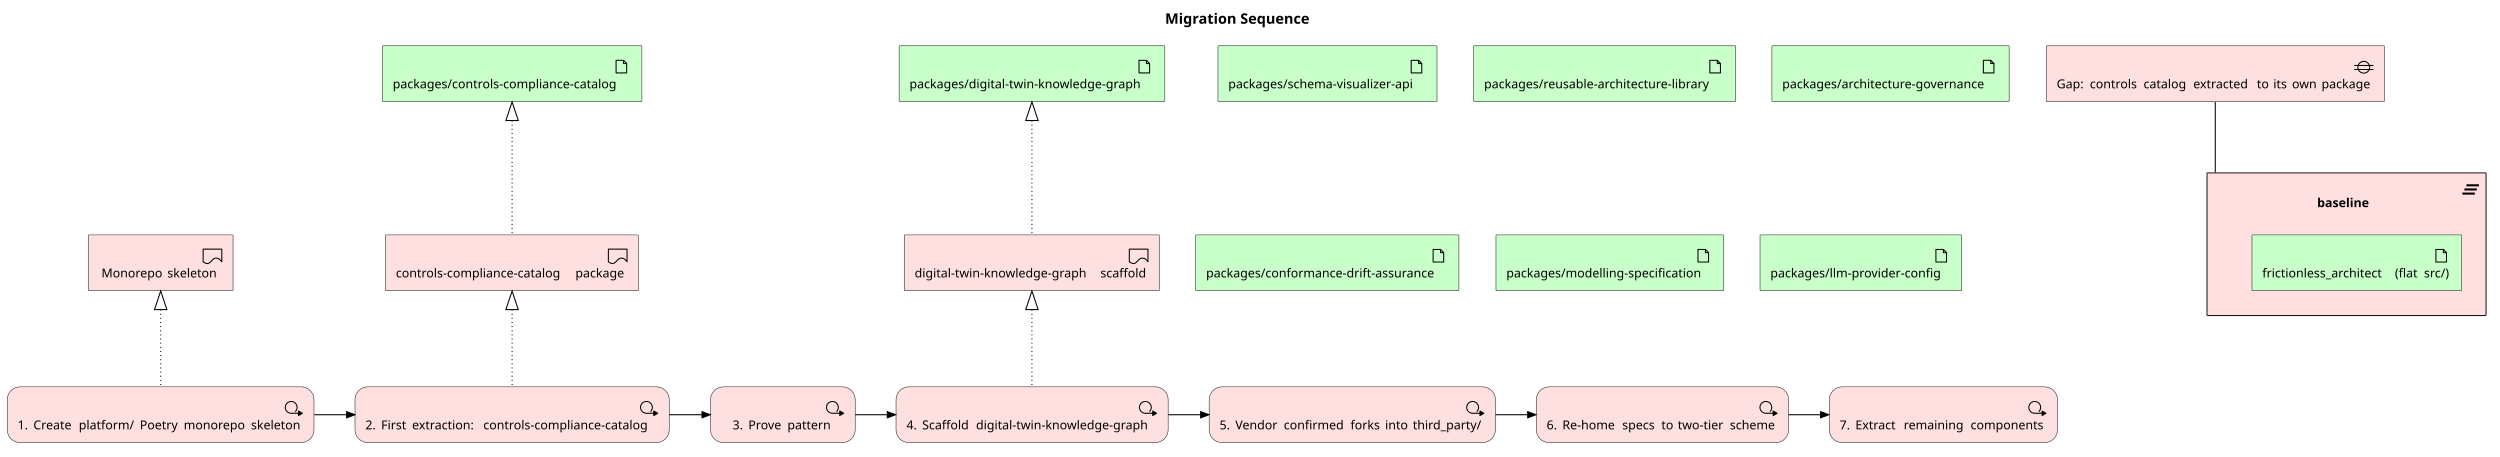
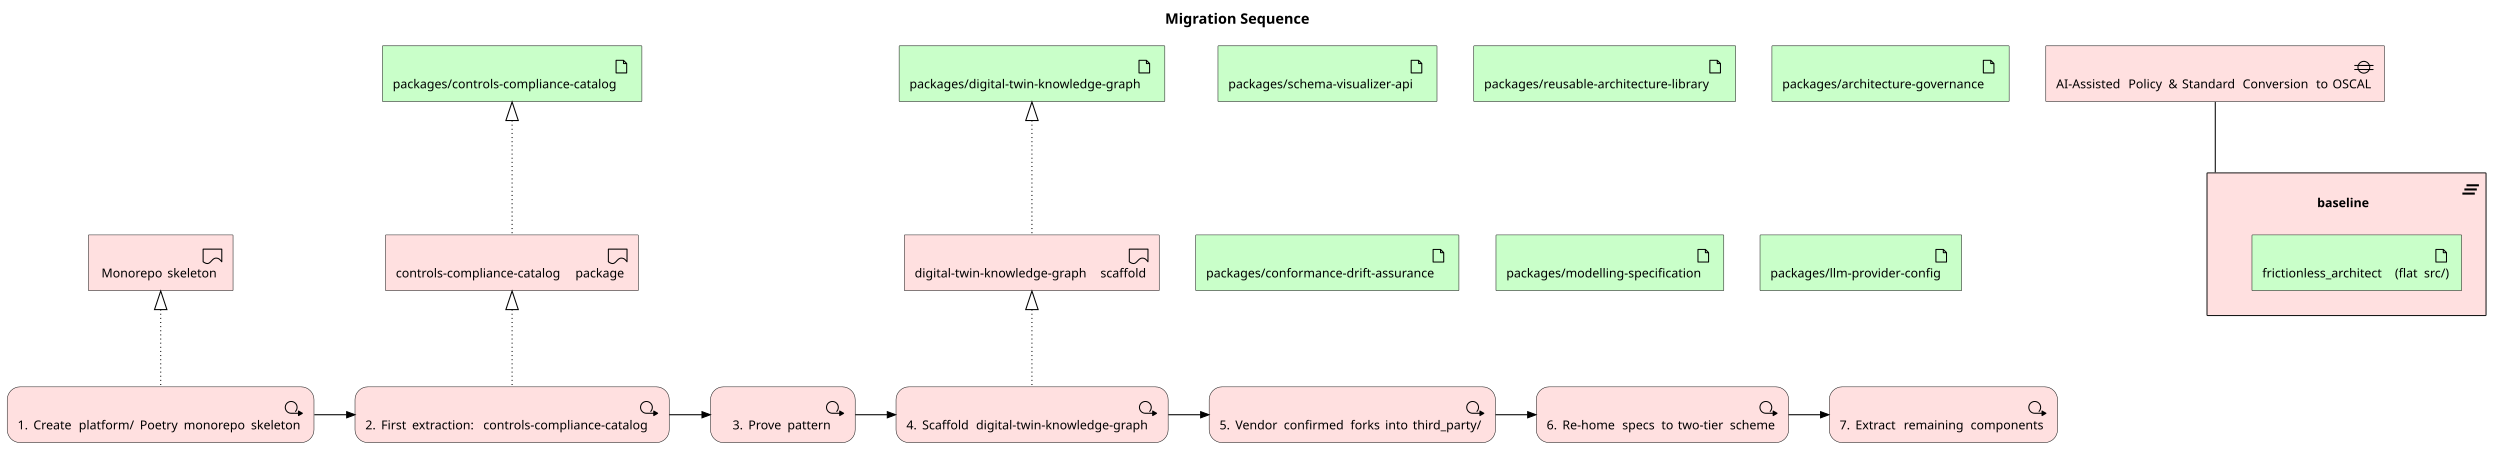
<svg xmlns="http://www.w3.org/2000/svg" version="1.1" data-diagram-type="DESCRIPTION" style="width:2419px;height:442px;background:#FFFFFF;" width="2419px" height="442px" viewBox="0 0 2419 442" zoomAndPan="magnify" preserveAspectRatio="none" contentStyleType="text/css">
  <defs />
  <g font-family="sans-serif" lengthAdjust="spacing">
    <g class="title" data-source-line="3">
      <text x="1127.312" y="22.995" fill="#000" font-size="14" textLength="157.876" font-weight="700">Migration Sequence</text>
    </g>
    <g class="cluster" data-qualified-name="e_id4accde76fa5858" id="ent0019" data-source-line="320">
      <rect x="2135.5" y="167.297" width="270" height="138" fill="#FFE0E0" style="stroke:#181818;stroke-width:1;" rx="0.5" ry="0.5" />
      <path d="M2386.573,178.297 L2386.573,180.297 L2398.592,180.297 L2398.592,178.297 M2384.538,182.318 L2384.538,184.318 L2396.558,184.318 L2396.558,182.318 M2382.596,186.318 L2382.596,188.319 L2394.617,188.319 L2394.617,186.318" fill="#000" />
      <text x="2242.062" y="200.436" fill="#000" font-size="12" textLength="56.877" font-weight="700" font-family="Verdana">baseline</text>
    </g>
    <g class="entity" data-qualified-name="e_id4accde76fa5858.e_id9b247a70d9f258" id="ent0020" data-source-line="247">
      <rect x="2179" y="227.297" width="202.947" height="53.969" fill="#C9FFC9" style="stroke:#181818;stroke-width:0.5;" rx="0.5" ry="0.5" />
      <path d="M2356.977,240.847 A0.5,0.5 0 0 0 2356.477,241.347 L2356.477,253.556 A0.5,0.5 0 0 0 2356.977,254.056 L2367.225,254.056 A0.5,0.5 0 0 0 2367.725,253.556 L2367.725,244.429 A0.5,0.5 0 0 0 2367.579,244.076 L2364.499,240.994 A0.5,0.5 0 0 0 2364.372,240.968 A0.5,0.5 0 0 0 2364.079,240.847 M2357.477,241.847 L2363.645,241.847 L2363.645,244.496 A0.5,0.5 0 0 0 2364.145,244.995 L2366.725,244.995 L2366.725,253.056 L2357.477,253.056 M2364.645,242.62 L2366.018,243.996 L2364.645,243.996" fill="#000" />
      <text x="2189" y="268.436" fill="#000" font-size="12" textLength="124.512" font-family="Verdana">frictionless_architect</text>
      <text x="2313.512" y="268.436" fill="#000" font-size="12" font-family="Verdana"> </text>
      <text x="2317.326" y="268.436" fill="#000" font-size="12" textLength="24.299" font-family="Verdana">(flat</text>
      <text x="2341.625" y="268.436" fill="#000" font-size="12" font-family="Verdana"> </text>
      <text x="2345.439" y="268.436" fill="#000" font-size="12" textLength="26.508" font-family="Verdana">src/)</text>
    </g>
    <g class="entity" data-qualified-name="e_id11f06faa9d2d5d" id="ent0001" data-source-line="247">
      <rect x="1178.5" y="44.297" width="211.941" height="53.969" fill="#C9FFC9" style="stroke:#181818;stroke-width:0.5;" rx="0.5" ry="0.5" />
      <path d="M1365.471,57.847 A0.5,0.5 0 0 0 1364.971,58.347 L1364.971,70.556 A0.5,0.5 0 0 0 1365.471,71.056 L1375.719,71.056 A0.5,0.5 0 0 0 1376.219,70.556 L1376.219,61.429 A0.5,0.5 0 0 0 1376.073,61.076 L1372.993,57.994 A0.5,0.5 0 0 0 1372.866,57.968 A0.5,0.5 0 0 0 1372.573,57.847 M1365.971,58.847 L1372.139,58.847 L1372.139,61.496 A0.5,0.5 0 0 0 1372.639,61.995 L1375.219,61.995 L1375.219,70.056 L1365.971,70.056 M1373.139,59.62 L1374.512,60.996 L1373.139,60.996" fill="#000" />
      <text x="1188.5" y="85.436" fill="#000" font-size="12" textLength="191.941" font-family="Verdana">packages/schema-visualizer-api</text>
    </g>
    <g class="entity" data-qualified-name="e_id69891242354858" id="ent0002" data-source-line="247">
      <rect x="870" y="44.297" width="257.082" height="53.969" fill="#C9FFC9" style="stroke:#181818;stroke-width:0.5;" rx="0.5" ry="0.5" />
      <path d="M1102.112,57.847 A0.5,0.5 0 0 0 1101.612,58.347 L1101.612,70.556 A0.5,0.5 0 0 0 1102.112,71.056 L1112.36,71.056 A0.5,0.5 0 0 0 1112.86,70.556 L1112.86,61.429 A0.5,0.5 0 0 0 1112.713,61.076 L1109.634,57.994 A0.5,0.5 0 0 0 1109.506,57.968 A0.5,0.5 0 0 0 1109.213,57.847 M1102.612,58.847 L1108.78,58.847 L1108.78,61.496 A0.5,0.5 0 0 0 1109.28,61.995 L1111.86,61.995 L1111.86,70.056 L1102.612,70.056 M1109.78,59.62 L1111.153,60.996 L1109.78,60.996" fill="#000" />
      <text x="880" y="85.436" fill="#000" font-size="12" textLength="237.082" font-family="Verdana">packages/digital-twin-knowledge-graph</text>
    </g>
    <g class="entity" data-qualified-name="e_idfcb391a9833b5b" id="ent0003" data-source-line="247">
      <rect x="370" y="44.297" width="251.094" height="53.969" fill="#C9FFC9" style="stroke:#181818;stroke-width:0.5;" rx="0.5" ry="0.5" />
      <path d="M596.124,57.847 A0.5,0.5 0 0 0 595.624,58.347 L595.624,70.556 A0.5,0.5 0 0 0 596.124,71.056 L606.372,71.056 A0.5,0.5 0 0 0 606.871,70.556 L606.871,61.429 A0.5,0.5 0 0 0 606.725,61.076 L603.645,57.994 A0.5,0.5 0 0 0 603.518,57.968 A0.5,0.5 0 0 0 603.225,57.847 M596.623,58.847 L602.792,58.847 L602.792,61.496 A0.5,0.5 0 0 0 603.291,61.995 L605.871,61.995 L605.871,70.056 L596.623,70.056 M603.791,59.62 L605.164,60.996 L603.791,60.996" fill="#000" />
      <text x="380" y="85.436" fill="#000" font-size="12" textLength="231.094" font-family="Verdana">packages/controls-compliance-catalog</text>
    </g>
    <g class="entity" data-qualified-name="e_id3ac7123fc98d52" id="ent0004" data-source-line="247">
      <rect x="1426" y="44.297" width="253.432" height="53.969" fill="#C9FFC9" style="stroke:#181818;stroke-width:0.5;" rx="0.5" ry="0.5" />
      <path d="M1654.462,57.847 A0.5,0.5 0 0 0 1653.961,58.347 L1653.961,70.556 A0.5,0.5 0 0 0 1654.462,71.056 L1664.71,71.056 A0.5,0.5 0 0 0 1665.209,70.556 L1665.209,61.429 A0.5,0.5 0 0 0 1665.063,61.076 L1661.983,57.994 A0.5,0.5 0 0 0 1661.856,57.968 A0.5,0.5 0 0 0 1661.563,57.847 M1654.961,58.847 L1661.129,58.847 L1661.129,61.496 A0.5,0.5 0 0 0 1661.629,61.995 L1664.209,61.995 L1664.209,70.056 L1654.961,70.056 M1662.129,59.62 L1663.502,60.996 L1662.129,60.996" fill="#000" />
      <text x="1436" y="85.436" fill="#000" font-size="12" textLength="233.432" font-family="Verdana">packages/reusable-architecture-library</text>
    </g>
    <g class="entity" data-qualified-name="e_id880eb98a22b15c" id="ent0005" data-source-line="247">
      <rect x="1714.5" y="44.297" width="229.555" height="53.969" fill="#C9FFC9" style="stroke:#181818;stroke-width:0.5;" rx="0.5" ry="0.5" />
      <path d="M1919.085,57.847 A0.5,0.5 0 0 0 1918.584,58.347 L1918.584,70.556 A0.5,0.5 0 0 0 1919.085,71.056 L1929.333,71.056 A0.5,0.5 0 0 0 1929.832,70.556 L1929.832,61.429 A0.5,0.5 0 0 0 1929.686,61.076 L1926.606,57.994 A0.5,0.5 0 0 0 1926.479,57.968 A0.5,0.5 0 0 0 1926.186,57.847 M1919.584,58.847 L1925.752,58.847 L1925.752,61.496 A0.5,0.5 0 0 0 1926.252,61.995 L1928.832,61.995 L1928.832,70.056 L1919.584,70.056 M1926.752,59.62 L1928.125,60.996 L1926.752,60.996" fill="#000" />
      <text x="1724.5" y="85.436" fill="#000" font-size="12" textLength="209.555" font-family="Verdana">packages/architecture-governance</text>
    </g>
    <g class="entity" data-qualified-name="e_idb422fae52e4652" id="ent0006" data-source-line="247">
      <rect x="1157" y="227.297" width="254.65" height="53.969" fill="#C9FFC9" style="stroke:#181818;stroke-width:0.5;" rx="0.5" ry="0.5" />
      <path d="M1386.68,240.847 A0.5,0.5 0 0 0 1386.18,241.347 L1386.18,253.556 A0.5,0.5 0 0 0 1386.68,254.056 L1396.928,254.056 A0.5,0.5 0 0 0 1397.428,253.556 L1397.428,244.429 A0.5,0.5 0 0 0 1397.282,244.076 L1394.202,240.994 A0.5,0.5 0 0 0 1394.075,240.968 A0.5,0.5 0 0 0 1393.782,240.847 M1387.18,241.847 L1393.348,241.847 L1393.348,244.496 A0.5,0.5 0 0 0 1393.848,244.995 L1396.428,244.995 L1396.428,253.056 L1387.18,253.056 M1394.348,242.62 L1395.721,243.996 L1394.348,243.996" fill="#000" />
      <text x="1167" y="268.436" fill="#000" font-size="12" textLength="234.65" font-family="Verdana">packages/conformance-drift-assurance</text>
    </g>
    <g class="entity" data-qualified-name="e_id42d611ba8e6759" id="ent0007" data-source-line="247">
      <rect x="1447.5" y="227.297" width="220.432" height="53.969" fill="#C9FFC9" style="stroke:#181818;stroke-width:0.5;" rx="0.5" ry="0.5" />
      <path d="M1642.962,240.847 A0.5,0.5 0 0 0 1642.461,241.347 L1642.461,253.556 A0.5,0.5 0 0 0 1642.962,254.056 L1653.21,254.056 A0.5,0.5 0 0 0 1653.709,253.556 L1653.709,244.429 A0.5,0.5 0 0 0 1653.563,244.076 L1650.483,240.994 A0.5,0.5 0 0 0 1650.356,240.968 A0.5,0.5 0 0 0 1650.063,240.847 M1643.461,241.847 L1649.629,241.847 L1649.629,244.496 A0.5,0.5 0 0 0 1650.129,244.995 L1652.709,244.995 L1652.709,253.056 L1643.461,253.056 M1650.629,242.62 L1652.002,243.996 L1650.629,243.996" fill="#000" />
      <text x="1457.5" y="268.436" fill="#000" font-size="12" textLength="200.432" font-family="Verdana">packages/modelling-specification</text>
    </g>
    <g class="entity" data-qualified-name="e_id2b059f9c51b053" id="ent0008" data-source-line="247">
      <rect x="1703" y="227.297" width="195.166" height="53.969" fill="#C9FFC9" style="stroke:#181818;stroke-width:0.5;" rx="0.5" ry="0.5" />
      <path d="M1873.196,240.847 A0.5,0.5 0 0 0 1872.696,241.347 L1872.696,253.556 A0.5,0.5 0 0 0 1873.196,254.056 L1883.444,254.056 A0.5,0.5 0 0 0 1883.944,253.556 L1883.944,244.429 A0.5,0.5 0 0 0 1883.797,244.076 L1880.718,240.994 A0.5,0.5 0 0 0 1880.59,240.968 A0.5,0.5 0 0 0 1880.297,240.847 M1873.696,241.847 L1879.864,241.847 L1879.864,244.496 A0.5,0.5 0 0 0 1880.364,244.995 L1882.944,244.995 L1882.944,253.056 L1873.696,253.056 M1880.864,242.62 L1882.237,243.996 L1880.864,243.996" fill="#000" />
      <text x="1713" y="268.436" fill="#000" font-size="12" textLength="175.166" font-family="Verdana">packages/llm-provider-config</text>
    </g>
    <g class="entity" data-qualified-name="e_idbd449c19b4d151" id="ent0009" data-source-line="311">
      <rect x="7" y="374.297" width="296.809" height="53.969" fill="#FFE0E0" style="stroke:#181818;stroke-width:0.5;" rx="12.5" ry="12.5" />
      <path d="M282.116,387.977 C281.854,387.961 281.59,387.962 281.327,387.98 C280.625,388.028 279.921,388.197 279.247,388.494 C276.552,389.681 275.061,392.606 275.682,395.485 C276.296,398.329 278.809,400.364 281.709,400.384 A0.5,0.5 0 0 0 281.751,400.386 L288.329,400.386 L288.329,402.13 A0.5,0.5 0 0 0 289.083,402.56 L292.919,400.318 A0.5,0.5 0 0 0 292.982,400.166 A0.5,0.5 0 0 0 293.1,400.133 A0.5,0.5 0 0 0 293.058,399.978 A0.5,0.5 0 0 0 292.956,399.607 A0.5,0.5 0 0 0 292.913,399.451 L289.077,397.263 A0.5,0.5 0 0 0 288.329,397.697 L288.329,399.386 L281.854,399.386 A0.5,0.5 0 0 0 281.804,399.384 C279.328,399.409 277.182,397.696 276.659,395.275 C276.136,392.854 277.385,390.407 279.651,389.408 C281.917,388.409 284.565,389.141 285.999,391.16 C287.433,393.179 287.251,395.919 285.561,397.73 A0.5,0.5 0 0 0 285.585,398.437 A0.5,0.5 0 0 0 286.292,398.412 C288.301,396.258 288.521,392.981 286.816,390.58 C285.696,389.004 283.947,388.086 282.116,387.977" fill="#000" />
      <text x="17" y="415.436" fill="#000" font-size="12" textLength="11.449" font-family="Verdana">1.</text>
      <text x="28.449" y="415.436" fill="#000" font-size="12" font-family="Verdana"> </text>
      <text x="32.264" y="415.436" fill="#000" font-size="12" textLength="40.137" font-family="Verdana">Create</text>
      <text x="72.4" y="415.436" fill="#000" font-size="12" font-family="Verdana"> </text>
      <text x="76.215" y="415.436" fill="#000" font-size="12" textLength="55.242" font-family="Verdana">platform/</text>
      <text x="131.457" y="415.436" fill="#000" font-size="12" font-family="Verdana"> </text>
      <text x="135.271" y="415.436" fill="#000" font-size="12" textLength="38.701" font-family="Verdana">Poetry</text>
      <text x="173.973" y="415.436" fill="#000" font-size="12" font-family="Verdana"> </text>
      <text x="177.787" y="415.436" fill="#000" font-size="12" textLength="61.254" font-family="Verdana">monorepo</text>
      <text x="239.041" y="415.436" fill="#000" font-size="12" font-family="Verdana"> </text>
      <text x="242.855" y="415.436" fill="#000" font-size="12" textLength="50.953" font-family="Verdana">skeleton</text>
    </g>
    <g class="entity" data-qualified-name="e_idf7f5656c5dbc55" id="ent0010" data-source-line="311">
      <rect x="343.5" y="374.297" width="304.051" height="53.969" fill="#FFE0E0" style="stroke:#181818;stroke-width:0.5;" rx="12.5" ry="12.5" />
      <path d="M625.858,387.977 C625.596,387.961 625.333,387.962 625.069,387.98 C624.367,388.028 623.663,388.197 622.989,388.494 C620.294,389.681 618.803,392.606 619.425,395.485 C620.039,398.329 622.551,400.364 625.451,400.384 A0.5,0.5 0 0 0 625.493,400.386 L632.071,400.386 L632.071,402.13 A0.5,0.5 0 0 0 632.825,402.56 L636.661,400.318 A0.5,0.5 0 0 0 636.724,400.166 A0.5,0.5 0 0 0 636.843,400.133 A0.5,0.5 0 0 0 636.8,399.978 A0.5,0.5 0 0 0 636.698,399.607 A0.5,0.5 0 0 0 636.655,399.451 L632.819,397.263 A0.5,0.5 0 0 0 632.071,397.697 L632.071,399.386 L625.596,399.386 A0.5,0.5 0 0 0 625.546,399.384 C623.07,399.409 620.924,397.696 620.401,395.275 C619.879,392.854 621.127,390.407 623.393,389.408 C625.659,388.409 628.307,389.141 629.741,391.16 C631.175,393.179 630.993,395.919 629.304,397.73 A0.5,0.5 0 0 0 629.327,398.437 A0.5,0.5 0 0 0 630.034,398.412 C632.043,396.258 632.263,392.981 630.558,390.58 C629.439,389.004 627.689,388.086 625.858,387.977" fill="#000" />
      <text x="353.5" y="415.436" fill="#000" font-size="12" textLength="11.449" font-family="Verdana">2.</text>
      <text x="364.949" y="415.436" fill="#000" font-size="12" font-family="Verdana"> </text>
      <text x="368.764" y="415.436" fill="#000" font-size="12" textLength="26.127" font-family="Verdana">First</text>
      <text x="394.891" y="415.436" fill="#000" font-size="12" font-family="Verdana"> </text>
      <text x="398.705" y="415.436" fill="#000" font-size="12" textLength="65.104" font-family="Verdana">extraction:</text>
      <text x="463.809" y="415.436" fill="#000" font-size="12" font-family="Verdana"> </text>
      <text x="467.623" y="415.436" fill="#000" font-size="12" textLength="169.928" font-family="Verdana">controls-compliance-catalog</text>
    </g>
    <g class="entity" data-qualified-name="e_id8526bedb919051" id="ent0011" data-source-line="311">
      <rect x="687.5" y="374.297" width="140" height="53.969" fill="#FFE0E0" style="stroke:#181818;stroke-width:0.5;" rx="12.5" ry="12.5" />
      <path d="M805.807,387.977 C805.545,387.961 805.282,387.962 805.018,387.98 C804.316,388.028 803.612,388.197 802.938,388.494 C800.243,389.681 798.752,392.606 799.374,395.485 C799.988,398.329 802.5,400.364 805.4,400.384 A0.5,0.5 0 0 0 805.442,400.386 L812.021,400.386 L812.021,402.13 A0.5,0.5 0 0 0 812.775,402.56 L816.61,400.318 A0.5,0.5 0 0 0 816.673,400.166 A0.5,0.5 0 0 0 816.792,400.133 A0.5,0.5 0 0 0 816.749,399.978 A0.5,0.5 0 0 0 816.648,399.607 A0.5,0.5 0 0 0 816.604,399.451 L812.768,397.263 A0.5,0.5 0 0 0 812.021,397.697 L812.021,399.386 L805.545,399.386 A0.5,0.5 0 0 0 805.495,399.384 C803.019,399.409 800.873,397.696 800.35,395.275 C799.828,392.854 801.076,390.407 803.343,389.408 C805.609,388.409 808.256,389.141 809.69,391.16 C811.124,393.179 810.942,395.919 809.253,397.73 A0.5,0.5 0 0 0 809.277,398.437 A0.5,0.5 0 0 0 809.983,398.412 C811.993,396.258 812.212,392.981 810.507,390.58 C809.388,389.004 807.639,388.086 805.807,387.977" fill="#000" />
      <text x="708.812" y="415.436" fill="#000" font-size="12" textLength="11.449" font-family="Verdana">3.</text>
      <text x="720.261" y="415.436" fill="#000" font-size="12" font-family="Verdana"> </text>
      <text x="724.075" y="415.436" fill="#000" font-size="12" textLength="33.996" font-family="Verdana">Prove</text>
      <text x="758.071" y="415.436" fill="#000" font-size="12" font-family="Verdana"> </text>
      <text x="761.886" y="415.436" fill="#000" font-size="12" textLength="44.303" font-family="Verdana">pattern</text>
    </g>
    <g class="entity" data-qualified-name="e_idb5aefc03c12758" id="ent0012" data-source-line="311">
      <rect x="867" y="374.297" width="263.305" height="53.969" fill="#FFE0E0" style="stroke:#181818;stroke-width:0.5;" rx="12.5" ry="12.5" />
      <path d="M1108.612,387.977 C1108.35,387.961 1108.087,387.962 1107.823,387.98 C1107.121,388.028 1106.417,388.197 1105.743,388.494 C1103.048,389.681 1101.557,392.606 1102.179,395.485 C1102.793,398.329 1105.305,400.364 1108.205,400.384 A0.5,0.5 0 0 0 1108.247,400.386 L1114.825,400.386 L1114.825,402.13 A0.5,0.5 0 0 0 1115.579,402.56 L1119.415,400.318 A0.5,0.5 0 0 0 1119.478,400.166 A0.5,0.5 0 0 0 1119.597,400.133 A0.5,0.5 0 0 0 1119.554,399.978 A0.5,0.5 0 0 0 1119.452,399.607 A0.5,0.5 0 0 0 1119.409,399.451 L1115.573,397.263 A0.5,0.5 0 0 0 1114.825,397.697 L1114.825,399.386 L1108.35,399.386 A0.5,0.5 0 0 0 1108.3,399.384 C1105.824,399.409 1103.678,397.696 1103.155,395.275 C1102.633,392.854 1103.881,390.407 1106.147,389.408 C1108.413,388.409 1111.061,389.141 1112.495,391.16 C1113.929,393.179 1113.747,395.919 1112.057,397.73 A0.5,0.5 0 0 0 1112.081,398.437 A0.5,0.5 0 0 0 1112.788,398.412 C1114.797,396.258 1115.017,392.981 1113.312,390.58 C1112.192,389.004 1110.443,388.086 1108.612,387.977" fill="#000" />
      <text x="877" y="415.436" fill="#000" font-size="12" textLength="11.449" font-family="Verdana">4.</text>
      <text x="888.449" y="415.436" fill="#000" font-size="12" font-family="Verdana"> </text>
      <text x="892.264" y="415.436" fill="#000" font-size="12" textLength="48.311" font-family="Verdana">Scaffold</text>
      <text x="940.574" y="415.436" fill="#000" font-size="12" font-family="Verdana"> </text>
      <text x="944.389" y="415.436" fill="#000" font-size="12" textLength="175.916" font-family="Verdana">digital-twin-knowledge-graph</text>
    </g>
    <g class="entity" data-qualified-name="e_ide65ef885c75d5c" id="ent0013" data-source-line="311">
      <rect x="1170" y="374.297" width="276.975" height="53.969" fill="#FFE0E0" style="stroke:#181818;stroke-width:0.5;" rx="12.5" ry="12.5" />
      <path d="M1425.282,387.977 C1425.02,387.961 1424.756,387.962 1424.493,387.98 C1423.791,388.028 1423.087,388.197 1422.413,388.494 C1419.718,389.681 1418.227,392.606 1418.848,395.485 C1419.462,398.329 1421.975,400.364 1424.875,400.384 A0.5,0.5 0 0 0 1424.917,400.386 L1431.495,400.386 L1431.495,402.13 A0.5,0.5 0 0 0 1432.249,402.56 L1436.085,400.318 A0.5,0.5 0 0 0 1436.148,400.166 A0.5,0.5 0 0 0 1436.266,400.133 A0.5,0.5 0 0 0 1436.224,399.978 A0.5,0.5 0 0 0 1436.122,399.607 A0.5,0.5 0 0 0 1436.079,399.451 L1432.243,397.263 A0.5,0.5 0 0 0 1431.495,397.697 L1431.495,399.386 L1425.02,399.386 A0.5,0.5 0 0 0 1424.97,399.384 C1422.494,399.409 1420.348,397.696 1419.825,395.275 C1419.302,392.854 1420.551,390.407 1422.817,389.408 C1425.083,388.409 1427.731,389.141 1429.165,391.16 C1430.599,393.179 1430.417,395.919 1428.727,397.73 A0.5,0.5 0 0 0 1428.751,398.437 A0.5,0.5 0 0 0 1429.458,398.412 C1431.467,396.258 1431.687,392.981 1429.982,390.58 C1428.862,389.004 1427.113,388.086 1425.282,387.977" fill="#000" />
      <text x="1180" y="415.436" fill="#000" font-size="12" textLength="11.449" font-family="Verdana">5.</text>
      <text x="1191.449" y="415.436" fill="#000" font-size="12" font-family="Verdana"> </text>
      <text x="1195.264" y="415.436" fill="#000" font-size="12" textLength="43.09" font-family="Verdana">Vendor</text>
      <text x="1238.354" y="415.436" fill="#000" font-size="12" font-family="Verdana"> </text>
      <text x="1242.168" y="415.436" fill="#000" font-size="12" textLength="60.727" font-family="Verdana">confirmed</text>
      <text x="1302.895" y="415.436" fill="#000" font-size="12" font-family="Verdana"> </text>
      <text x="1306.709" y="415.436" fill="#000" font-size="12" textLength="29.701" font-family="Verdana">forks</text>
      <text x="1336.41" y="415.436" fill="#000" font-size="12" font-family="Verdana"> </text>
      <text x="1340.225" y="415.436" fill="#000" font-size="12" textLength="22.986" font-family="Verdana">into</text>
      <text x="1363.211" y="415.436" fill="#000" font-size="12" font-family="Verdana"> </text>
      <text x="1367.025" y="415.436" fill="#000" font-size="12" textLength="69.949" font-family="Verdana">third_party/</text>
    </g>
    <g class="entity" data-qualified-name="e_idca8b472cbb665f" id="ent0014" data-source-line="311">
      <rect x="1486.5" y="374.297" width="244.197" height="53.969" fill="#FFE0E0" style="stroke:#181818;stroke-width:0.5;" rx="12.5" ry="12.5" />
      <path d="M1709.004,387.977 C1708.743,387.961 1708.479,387.962 1708.216,387.98 C1707.513,388.028 1706.809,388.197 1706.136,388.494 C1703.441,389.681 1701.95,392.606 1702.571,395.485 C1703.185,398.329 1705.697,400.364 1708.598,400.384 A0.5,0.5 0 0 0 1708.639,400.386 L1715.218,400.386 L1715.218,402.13 A0.5,0.5 0 0 0 1715.972,402.56 L1719.808,400.318 A0.5,0.5 0 0 0 1719.87,400.166 A0.5,0.5 0 0 0 1719.989,400.133 A0.5,0.5 0 0 0 1719.946,399.978 A0.5,0.5 0 0 0 1719.845,399.607 A0.5,0.5 0 0 0 1719.802,399.451 L1715.966,397.263 A0.5,0.5 0 0 0 1715.218,397.697 L1715.218,399.386 L1708.743,399.386 A0.5,0.5 0 0 0 1708.693,399.384 C1706.216,399.409 1704.07,397.696 1703.548,395.275 C1703.025,392.854 1704.274,390.407 1706.54,389.408 C1708.806,388.409 1711.454,389.141 1712.888,391.16 C1714.322,393.179 1714.139,395.919 1712.45,397.73 A0.5,0.5 0 0 0 1712.474,398.437 A0.5,0.5 0 0 0 1713.181,398.412 C1715.19,396.258 1715.41,392.981 1713.704,390.58 C1712.585,389.004 1710.836,388.086 1709.004,387.977" fill="#000" />
      <text x="1496.5" y="415.436" fill="#000" font-size="12" textLength="11.449" font-family="Verdana">6.</text>
      <text x="1507.949" y="415.436" fill="#000" font-size="12" font-family="Verdana"> </text>
      <text x="1511.764" y="415.436" fill="#000" font-size="12" textLength="54.07" font-family="Verdana">Re-home</text>
      <text x="1565.834" y="415.436" fill="#000" font-size="12" font-family="Verdana"> </text>
      <text x="1569.648" y="415.436" fill="#000" font-size="12" textLength="34.102" font-family="Verdana">specs</text>
      <text x="1603.75" y="415.436" fill="#000" font-size="12" font-family="Verdana"> </text>
      <text x="1607.564" y="415.436" fill="#000" font-size="12" textLength="12.047" font-family="Verdana">to</text>
      <text x="1619.611" y="415.436" fill="#000" font-size="12" font-family="Verdana"> </text>
      <text x="1623.426" y="415.436" fill="#000" font-size="12" textLength="46.547" font-family="Verdana">two-tier</text>
      <text x="1669.973" y="415.436" fill="#000" font-size="12" font-family="Verdana"> </text>
      <text x="1673.787" y="415.436" fill="#000" font-size="12" textLength="46.91" font-family="Verdana">scheme</text>
    </g>
    <g class="entity" data-qualified-name="e_idb1ceb35faf4e51" id="ent0015" data-source-line="311">
      <rect x="1770" y="374.297" width="220.865" height="53.969" fill="#FFE0E0" style="stroke:#181818;stroke-width:0.5;" rx="12.5" ry="12.5" />
      <path d="M1969.172,387.977 C1968.911,387.961 1968.647,387.962 1968.384,387.98 C1967.681,388.028 1966.977,388.197 1966.304,388.494 C1963.609,389.681 1962.118,392.606 1962.739,395.485 C1963.353,398.329 1965.865,400.364 1968.766,400.384 A0.5,0.5 0 0 0 1968.807,400.386 L1975.386,400.386 L1975.386,402.13 A0.5,0.5 0 0 0 1976.14,402.56 L1979.976,400.318 A0.5,0.5 0 0 0 1980.038,400.166 A0.5,0.5 0 0 0 1980.157,400.133 A0.5,0.5 0 0 0 1980.114,399.978 A0.5,0.5 0 0 0 1980.013,399.607 A0.5,0.5 0 0 0 1979.969,399.451 L1976.134,397.263 A0.5,0.5 0 0 0 1975.386,397.697 L1975.386,399.386 L1968.911,399.386 A0.5,0.5 0 0 0 1968.861,399.384 C1966.384,399.409 1964.238,397.696 1963.716,395.275 C1963.193,392.854 1964.442,390.407 1966.708,389.408 C1968.974,388.409 1971.622,389.141 1973.056,391.16 C1974.49,393.179 1974.307,395.919 1972.618,397.73 A0.5,0.5 0 0 0 1972.642,398.437 A0.5,0.5 0 0 0 1973.349,398.412 C1975.358,396.258 1975.578,392.981 1973.872,390.58 C1972.753,389.004 1971.004,388.086 1969.172,387.977" fill="#000" />
      <text x="1780" y="415.436" fill="#000" font-size="12" textLength="11.449" font-family="Verdana">7.</text>
      <text x="1791.449" y="415.436" fill="#000" font-size="12" font-family="Verdana"> </text>
      <text x="1795.264" y="415.436" fill="#000" font-size="12" textLength="42.979" font-family="Verdana">Extract</text>
      <text x="1838.242" y="415.436" fill="#000" font-size="12" font-family="Verdana"> </text>
      <text x="1842.057" y="415.436" fill="#000" font-size="12" textLength="60.855" font-family="Verdana">remaining</text>
      <text x="1902.912" y="415.436" fill="#000" font-size="12" font-family="Verdana"> </text>
      <text x="1906.727" y="415.436" fill="#000" font-size="12" textLength="74.139" font-family="Verdana">components</text>
    </g>
    <g class="entity" data-qualified-name="e_idbee89c6988a65e" id="ent0016" data-source-line="314">
      <rect x="85.5" y="227.297" width="140" height="53.969" fill="#FFE0E0" style="stroke:#181818;stroke-width:0.5;" rx="0.5" ry="0.5" />
      <path d="M196.545,240.577 A0.5,0.5 0 0 0 196.045,241.077 L196.045,253.284 A0.5,0.5 0 0 0 196.246,253.686 C198.117,255.081 199.613,255.598 200.898,255.495 C202.184,255.392 203.164,254.671 204.002,253.846 C204.84,253.022 205.573,252.076 206.381,251.374 C207.189,250.671 208.029,250.212 209.176,250.245 C210.609,250.287 211.504,250.75 212.246,251.388 C212.988,252.025 213.556,252.86 214.225,253.616 A0.5,0.5 0 0 0 215.1,253.286 C215.103,250.837 215.1,241.077 215.1,241.077 A0.5,0.5 0 0 0 214.6,240.577 M197.045,241.577 L214.1,241.577 C214.1,242.234 214.102,248.724 214.1,251.975 C213.724,251.513 213.405,251.062 212.899,250.627 C212.026,249.877 210.853,249.292 209.205,249.244 C207.765,249.203 206.638,249.824 205.725,250.617 C204.812,251.411 204.07,252.376 203.301,253.133 C202.532,253.89 201.777,254.42 200.819,254.496 C199.903,254.569 198.687,254.178 197.045,253" fill="#000" />
      <text x="98.157" y="268.436" fill="#000" font-size="12" textLength="59.918" font-family="Verdana">Monorepo</text>
      <text x="158.075" y="268.436" fill="#000" font-size="12" font-family="Verdana"> </text>
      <text x="161.89" y="268.436" fill="#000" font-size="12" textLength="50.953" font-family="Verdana">skeleton</text>
    </g>
    <g class="entity" data-qualified-name="e_iddb0e3448ac8e55" id="ent0017" data-source-line="314">
      <rect x="373" y="227.297" width="244.613" height="53.969" fill="#FFE0E0" style="stroke:#181818;stroke-width:0.5;" rx="0.5" ry="0.5" />
      <path d="M588.658,240.577 A0.5,0.5 0 0 0 588.158,241.077 L588.158,253.284 A0.5,0.5 0 0 0 588.359,253.686 C590.231,255.081 591.726,255.598 593.012,255.495 C594.297,255.392 595.278,254.671 596.115,253.846 C596.953,253.022 597.686,252.076 598.494,251.374 C599.302,250.671 600.142,250.212 601.289,250.245 C602.722,250.287 603.617,250.75 604.359,251.388 C605.102,252.025 605.67,252.86 606.338,253.616 A0.5,0.5 0 0 0 607.213,253.286 C607.216,250.837 607.213,241.077 607.213,241.077 A0.5,0.5 0 0 0 606.713,240.577 M589.158,241.577 L606.213,241.577 C606.213,242.234 606.215,248.724 606.213,251.975 C605.838,251.513 605.518,251.062 605.012,250.627 C604.139,249.877 602.966,249.292 601.319,249.244 C599.878,249.203 598.751,249.824 597.838,250.617 C596.926,251.411 596.183,252.376 595.414,253.133 C594.646,253.89 593.89,254.42 592.932,254.496 C592.016,254.569 590.801,254.178 589.159,253" fill="#000" />
      <text x="383" y="268.436" fill="#000" font-size="12" textLength="169.928" font-family="Verdana">controls-compliance-catalog</text>
      <text x="552.928" y="268.436" fill="#000" font-size="12" font-family="Verdana"> </text>
      <text x="556.742" y="268.436" fill="#000" font-size="12" textLength="50.871" font-family="Verdana">package</text>
    </g>
    <g class="entity" data-qualified-name="e_idfd60d816da9a57" id="ent0018" data-source-line="314">
      <rect x="875" y="227.297" width="246.676" height="53.969" fill="#FFE0E0" style="stroke:#181818;stroke-width:0.5;" rx="0.5" ry="0.5" />
      <path d="M1092.721,240.577 A0.5,0.5 0 0 0 1092.221,241.077 L1092.221,253.284 A0.5,0.5 0 0 0 1092.422,253.686 C1094.293,255.081 1095.789,255.598 1097.074,255.495 C1098.36,255.392 1099.34,254.671 1100.178,253.846 C1101.015,253.022 1101.748,252.076 1102.557,251.374 C1103.365,250.671 1104.205,250.212 1105.352,250.245 C1106.785,250.287 1107.68,250.75 1108.422,251.388 C1109.164,252.025 1109.732,252.86 1110.4,253.616 A0.5,0.5 0 0 0 1111.275,253.286 C1111.278,250.837 1111.275,241.077 1111.275,241.077 A0.5,0.5 0 0 0 1110.775,240.577 M1093.221,241.577 L1110.276,241.577 C1110.276,242.234 1110.277,248.724 1110.276,251.975 C1109.9,251.513 1109.58,251.062 1109.075,250.627 C1108.201,249.877 1107.028,249.292 1105.381,249.244 C1103.941,249.203 1102.813,249.824 1101.901,250.617 C1100.988,251.411 1100.246,252.376 1099.477,253.133 C1098.708,253.89 1097.953,254.42 1096.994,254.496 C1096.078,254.569 1094.863,254.178 1093.221,253" fill="#000" />
      <text x="885" y="268.436" fill="#000" font-size="12" textLength="175.916" font-family="Verdana">digital-twin-knowledge-graph</text>
      <text x="1060.916" y="268.436" fill="#000" font-size="12" font-family="Verdana"> </text>
      <text x="1064.73" y="268.436" fill="#000" font-size="12" textLength="46.945" font-family="Verdana">scaffold</text>
    </g>
-     <g class="entity" data-qualified-name="e_idea9942f7e66155" id="ent0021" data-source-line="323">
-       <rect x="1980" y="44.297" width="327.178" height="53.969" fill="#FFE0E0" style="stroke:#181818;stroke-width:0.5;" rx="0.5" ry="0.5" />
-       <path d="M2287.156,58.867 A0.5,0.5 0 0 0 2287.134,58.877 A0.5,0.5 0 0 0 2287.115,58.869 C2284.518,58.904 2282.309,60.538 2281.415,62.82 L2278.345,62.812 A0.5,0.5 0 0 0 2277.843,63.31 A0.5,0.5 0 0 0 2278.343,63.812 L2281.117,63.819 C2281.028,64.249 2280.984,64.695 2280.99,65.152 C2280.996,65.704 2281.075,66.239 2281.217,66.748 L2278.345,66.74 A0.5,0.5 0 0 0 2277.843,67.24 A0.5,0.5 0 0 0 2278.343,67.739 L2281.593,67.748 C2282.604,69.86 2284.773,71.312 2287.263,71.287 C2289.696,71.262 2291.793,69.832 2292.79,67.778 L2296.168,67.787 A0.5,0.5 0 0 0 2296.669,67.289 A0.5,0.5 0 0 0 2296.17,66.787 L2293.172,66.779 C2293.332,66.221 2293.415,65.632 2293.41,65.023 C2293.406,64.622 2293.365,64.23 2293.289,63.851 L2296.168,63.859 A0.5,0.5 0 0 0 2296.669,63.359 A0.5,0.5 0 0 0 2296.17,62.859 L2292.997,62.851 C2292.094,60.508 2289.81,58.849 2287.156,58.867 M2287.154,59.857 A0.5,0.5 0 0 0 2287.163,59.867 C2289.261,59.853 2291.073,61.072 2291.912,62.848 L2282.498,62.823 C2283.326,61.095 2285.079,59.895 2287.128,59.867 A0.5,0.5 0 0 0 2287.154,59.857 M2282.141,63.822 L2292.265,63.848 C2292.356,64.228 2292.406,64.625 2292.409,65.033 C2292.414,65.644 2292.315,66.23 2292.128,66.776 L2282.262,66.75 C2282.091,66.244 2281.996,65.702 2281.989,65.138 C2281.984,64.684 2282.036,64.243 2282.14,63.822 M2282.724,67.751 L2291.66,67.775 C2290.758,69.266 2289.127,70.268 2287.251,70.287 C2285.328,70.306 2283.643,69.288 2282.724,67.751" fill="#000" />
-       <text x="1990" y="85.436" fill="#000" font-size="12" textLength="28.313" font-family="Verdana">Gap:</text>
-       <text x="2018.313" y="85.436" fill="#000" font-size="12" font-family="Verdana"> </text>
-       <text x="2022.127" y="85.436" fill="#000" font-size="12" textLength="48.111" font-family="Verdana">controls</text>
-       <text x="2070.238" y="85.436" fill="#000" font-size="12" font-family="Verdana"> </text>
-       <text x="2074.053" y="85.436" fill="#000" font-size="12" textLength="44.303" font-family="Verdana">catalog</text>
-       <text x="2118.355" y="85.436" fill="#000" font-size="12" font-family="Verdana"> </text>
-       <text x="2122.17" y="85.436" fill="#000" font-size="12" textLength="57.779" font-family="Verdana">extracted</text>
-       <text x="2179.949" y="85.436" fill="#000" font-size="12" font-family="Verdana"> </text>
-       <text x="2183.764" y="85.436" fill="#000" font-size="12" textLength="12.047" font-family="Verdana">to</text>
-       <text x="2195.811" y="85.436" fill="#000" font-size="12" font-family="Verdana"> </text>
-       <text x="2199.625" y="85.436" fill="#000" font-size="12" textLength="14.291" font-family="Verdana">its</text>
-       <text x="2213.916" y="85.436" fill="#000" font-size="12" font-family="Verdana"> </text>
-       <text x="2217.73" y="85.436" fill="#000" font-size="12" textLength="24.762" font-family="Verdana">own</text>
-       <text x="2242.492" y="85.436" fill="#000" font-size="12" font-family="Verdana"> </text>
-       <text x="2246.307" y="85.436" fill="#000" font-size="12" textLength="50.871" font-family="Verdana">package</text>
+     <g class="entity" data-qualified-name="e_idf4786be9c1c052" id="ent0021" data-source-line="323">
+       <rect x="1979.5" y="44.297" width="327.734" height="53.969" fill="#FFE0E0" style="stroke:#181818;stroke-width:0.5;" rx="0.5" ry="0.5" />
+       <path d="M2287.212,58.867 A0.5,0.5 0 0 0 2287.191,58.877 A0.5,0.5 0 0 0 2287.172,58.869 C2284.574,58.904 2282.365,60.538 2281.471,62.82 L2278.402,62.812 A0.5,0.5 0 0 0 2277.9,63.31 A0.5,0.5 0 0 0 2278.4,63.812 L2281.174,63.819 C2281.085,64.249 2281.041,64.695 2281.046,65.152 C2281.053,65.704 2281.132,66.239 2281.274,66.748 L2278.402,66.74 A0.5,0.5 0 0 0 2277.9,67.24 A0.5,0.5 0 0 0 2278.4,67.739 L2281.65,67.748 C2282.66,69.86 2284.829,71.312 2287.32,71.287 C2289.753,71.262 2291.85,69.832 2292.847,67.778 L2296.224,67.787 A0.5,0.5 0 0 0 2296.726,67.289 A0.5,0.5 0 0 0 2296.226,66.787 L2293.229,66.779 C2293.388,66.221 2293.471,65.632 2293.466,65.023 C2293.463,64.622 2293.422,64.23 2293.345,63.851 L2296.224,63.859 A0.5,0.5 0 0 0 2296.726,63.359 A0.5,0.5 0 0 0 2296.226,62.859 L2293.054,62.851 C2292.151,60.508 2289.867,58.849 2287.212,58.867 M2287.21,59.857 A0.5,0.5 0 0 0 2287.22,59.867 C2289.317,59.853 2291.129,61.072 2291.969,62.848 L2282.555,62.823 C2283.382,61.095 2285.135,59.895 2287.185,59.867 A0.5,0.5 0 0 0 2287.21,59.857 M2282.197,63.822 L2292.321,63.848 C2292.413,64.228 2292.462,64.625 2292.466,65.033 C2292.471,65.644 2292.372,66.23 2292.184,66.776 L2282.319,66.75 C2282.148,66.244 2282.053,65.702 2282.046,65.138 C2282.04,64.684 2282.093,64.243 2282.197,63.822 M2282.781,67.751 L2291.717,67.775 C2290.814,69.266 2289.183,70.268 2287.308,70.287 C2285.385,70.306 2283.699,69.288 2282.781,67.751" fill="#000" />
+       <text x="1989.5" y="85.436" fill="#000" font-size="12" textLength="66.082" font-family="Verdana">AI-Assisted</text>
+       <text x="2055.582" y="85.436" fill="#000" font-size="12" font-family="Verdana"> </text>
+       <text x="2059.396" y="85.436" fill="#000" font-size="12" textLength="34.945" font-family="Verdana">Policy</text>
+       <text x="2094.342" y="85.436" fill="#000" font-size="12" font-family="Verdana"> </text>
+       <text x="2098.156" y="85.436" fill="#000" font-size="12" font-family="Verdana">&amp;</text>
+       <text x="2107.514" y="85.436" fill="#000" font-size="12" font-family="Verdana"> </text>
+       <text x="2111.328" y="85.436" fill="#000" font-size="12" textLength="54.803" font-family="Verdana">Standard</text>
+       <text x="2166.131" y="85.436" fill="#000" font-size="12" font-family="Verdana"> </text>
+       <text x="2169.945" y="85.436" fill="#000" font-size="12" textLength="67.277" font-family="Verdana">Conversion</text>
+       <text x="2237.223" y="85.436" fill="#000" font-size="12" font-family="Verdana"> </text>
+       <text x="2241.037" y="85.436" fill="#000" font-size="12" textLength="12.047" font-family="Verdana">to</text>
+       <text x="2253.084" y="85.436" fill="#000" font-size="12" font-family="Verdana"> </text>
+       <text x="2256.898" y="85.436" fill="#000" font-size="12" textLength="40.336" font-family="Verdana">OSCAL</text>
    </g>
    <g class="link" data-entity-1="ent0009" data-entity-2="ent0010" id="lnk22" data-source-line="349" data-link-type="dependency">
      <path d="M304.13,401.297 C317.18,401.297 322.39,401.297 335.46,401.297" style="stroke:#000;stroke-width:1;" fill="none" id="e_idbd449c19b4d151-to-e_idf7f5656c5dbc55" />
      <polygon points="343.46,401.297,335.46,398.297,335.46,404.297,343.46,401.297" fill="#000" style="stroke:#000;stroke-width:1;stroke-linejoin:miter;stroke-miterlimit:10;" />
      <text x="322.25" y="395.436" fill="#000" font-size="12" font-family="Verdana"> </text>
    </g>
    <g class="link" data-entity-1="ent0010" data-entity-2="ent0011" id="lnk23" data-source-line="349" data-link-type="dependency">
      <path d="M647.53,401.297 C661.3,401.297 666.75,401.297 679.25,401.297" style="stroke:#000;stroke-width:1;" fill="none" id="e_idf7f5656c5dbc55-to-e_id8526bedb919051" />
      <polygon points="687.25,401.297,679.25,398.297,679.25,404.297,687.25,401.297" fill="#000" style="stroke:#000;stroke-width:1;stroke-linejoin:miter;stroke-miterlimit:10;" />
      <text x="666" y="395.436" fill="#000" font-size="12" font-family="Verdana"> </text>
    </g>
    <g class="link" data-entity-1="ent0011" data-entity-2="ent0012" id="lnk24" data-source-line="349" data-link-type="dependency">
      <path d="M827.53,401.297 C839.9,401.297 845.13,401.297 858.56,401.297" style="stroke:#000;stroke-width:1;" fill="none" id="e_id8526bedb919051-to-e_idb5aefc03c12758" />
      <polygon points="866.56,401.297,858.56,398.297,858.56,404.297,866.56,401.297" fill="#000" style="stroke:#000;stroke-width:1;stroke-linejoin:miter;stroke-miterlimit:10;" />
      <text x="845.75" y="395.436" fill="#000" font-size="12" font-family="Verdana"> </text>
    </g>
    <g class="link" data-entity-1="ent0012" data-entity-2="ent0013" id="lnk25" data-source-line="349" data-link-type="dependency">
      <path d="M1130.42,401.297 C1143.44,401.297 1148.68,401.297 1161.76,401.297" style="stroke:#000;stroke-width:1;" fill="none" id="e_idb5aefc03c12758-to-e_ide65ef885c75d5c" />
      <polygon points="1169.76,401.297,1161.76,398.297,1161.76,404.297,1169.76,401.297" fill="#000" style="stroke:#000;stroke-width:1;stroke-linejoin:miter;stroke-miterlimit:10;" />
      <text x="1148.5" y="395.436" fill="#000" font-size="12" font-family="Verdana"> </text>
    </g>
    <g class="link" data-entity-1="ent0013" data-entity-2="ent0014" id="lnk26" data-source-line="349" data-link-type="dependency">
      <path d="M1447.08,401.297 C1460.13,401.297 1465.3,401.297 1478.18,401.297" style="stroke:#000;stroke-width:1;" fill="none" id="e_ide65ef885c75d5c-to-e_idca8b472cbb665f" />
      <polygon points="1486.18,401.297,1478.18,398.297,1478.18,404.297,1486.18,401.297" fill="#000" style="stroke:#000;stroke-width:1;stroke-linejoin:miter;stroke-miterlimit:10;" />
      <text x="1465.25" y="395.436" fill="#000" font-size="12" font-family="Verdana"> </text>
    </g>
    <g class="link" data-entity-1="ent0014" data-entity-2="ent0015" id="lnk27" data-source-line="349" data-link-type="dependency">
      <path d="M1730.58,401.297 C1743.57,401.297 1748.73,401.297 1761.59,401.297" style="stroke:#000;stroke-width:1;" fill="none" id="e_idca8b472cbb665f-to-e_idb1ceb35faf4e51" />
      <polygon points="1769.59,401.297,1761.59,398.297,1761.59,404.297,1769.59,401.297" fill="#000" style="stroke:#000;stroke-width:1;stroke-linejoin:miter;stroke-miterlimit:10;" />
      <text x="1748.75" y="395.436" fill="#000" font-size="12" font-family="Verdana"> </text>
    </g>
    <g class="link" data-entity-1="ent0016" data-entity-2="ent0009" id="lnk29" data-source-line="349" data-link-type="extension">
      <path d="M155.5,299.557 C155.5,325.837 155.5,348.027 155.5,374.237" style="stroke:#000;stroke-width:1;stroke-dasharray:1,3;" fill="none" id="e_idbee89c6988a65e-backto-e_idbd449c19b4d151" />
      <polygon points="155.5,281.557,149.5,299.557,161.5,299.557,155.5,281.557" fill="none" style="stroke:#000;stroke-width:1;stroke-linejoin:miter;stroke-miterlimit:10;" />
      <text x="156.5" y="341.436" fill="#000" font-size="12" font-family="Verdana"> </text>
    </g>
    <g class="link" data-entity-1="ent0017" data-entity-2="ent0010" id="lnk31" data-source-line="349" data-link-type="extension">
      <path d="M495.5,299.557 C495.5,325.837 495.5,348.027 495.5,374.237" style="stroke:#000;stroke-width:1;stroke-dasharray:1,3;" fill="none" id="e_iddb0e3448ac8e55-backto-e_idf7f5656c5dbc55" />
      <polygon points="495.5,281.557,489.5,299.557,501.5,299.557,495.5,281.557" fill="none" style="stroke:#000;stroke-width:1;stroke-linejoin:miter;stroke-miterlimit:10;" />
      <text x="496.5" y="341.436" fill="#000" font-size="12" font-family="Verdana"> </text>
    </g>
    <g class="link" data-entity-1="ent0018" data-entity-2="ent0012" id="lnk33" data-source-line="349" data-link-type="extension">
      <path d="M998.5,299.557 C998.5,325.837 998.5,348.027 998.5,374.237" style="stroke:#000;stroke-width:1;stroke-dasharray:1,3;" fill="none" id="e_idfd60d816da9a57-backto-e_idb5aefc03c12758" />
      <polygon points="998.5,281.557,992.5,299.557,1004.5,299.557,998.5,281.557" fill="none" style="stroke:#000;stroke-width:1;stroke-linejoin:miter;stroke-miterlimit:10;" />
      <text x="999.5" y="341.436" fill="#000" font-size="12" font-family="Verdana"> </text>
    </g>
    <g class="link" data-entity-1="ent0003" data-entity-2="ent0017" id="lnk35" data-source-line="349" data-link-type="extension">
      <path d="M495.5,116.617 C495.5,151.027 495.5,192.957 495.5,227.237" style="stroke:#000;stroke-width:1;stroke-dasharray:1,3;" fill="none" id="e_idfcb391a9833b5b-backto-e_iddb0e3448ac8e55" />
      <polygon points="495.5,98.617,489.5,116.617,501.5,116.617,495.5,98.617" fill="none" style="stroke:#000;stroke-width:1;stroke-linejoin:miter;stroke-miterlimit:10;" />
      <text x="496.5" y="140.436" fill="#000" font-size="12" font-family="Verdana"> </text>
    </g>
    <g class="link" data-entity-1="ent0002" data-entity-2="ent0018" id="lnk37" data-source-line="349" data-link-type="extension">
      <path d="M998.5,116.617 C998.5,151.027 998.5,192.957 998.5,227.237" style="stroke:#000;stroke-width:1;stroke-dasharray:1,3;" fill="none" id="e_id69891242354858-backto-e_idfd60d816da9a57" />
      <polygon points="998.5,98.617,992.5,116.617,1004.5,116.617,998.5,98.617" fill="none" style="stroke:#000;stroke-width:1;stroke-linejoin:miter;stroke-miterlimit:10;" />
      <text x="999.5" y="140.436" fill="#000" font-size="12" font-family="Verdana"> </text>
    </g>
    <g class="link" data-entity-1="ent0021" data-entity-2="ent0019" id="lnk38" data-source-line="349" data-link-type="association">
-       <path d="M2143.5,98.617 C2143.5,110.969 2143.5,126.61 2143.5,143.172 C2143.5,147.313 2143.5,151.511 2143.5,155.73 C2143.5,157.839 2143.5,159.954 2143.5,162.069 C2143.5,163.126 2143.5,164.184 2143.5,165.241 C2143.5,165.77 2143.5,166.298 2143.5,166.826" style="stroke:#000;stroke-width:1;" fill="none" id="e_idea9942f7e66155-e_id4accde76fa5858" />
+       <path d="M2143.5,98.617 C2143.5,110.969 2143.5,126.61 2143.5,143.172 C2143.5,147.313 2143.5,151.511 2143.5,155.73 C2143.5,157.839 2143.5,159.954 2143.5,162.069 C2143.5,163.126 2143.5,164.184 2143.5,165.241 C2143.5,165.77 2143.5,166.298 2143.5,166.826" style="stroke:#000;stroke-width:1;" fill="none" id="e_idf4786be9c1c052-e_id4accde76fa5858" />
      <text x="2144.5" y="140.436" fill="#000" font-size="12" font-family="Verdana"> </text>
    </g>
  </g>
</svg>
